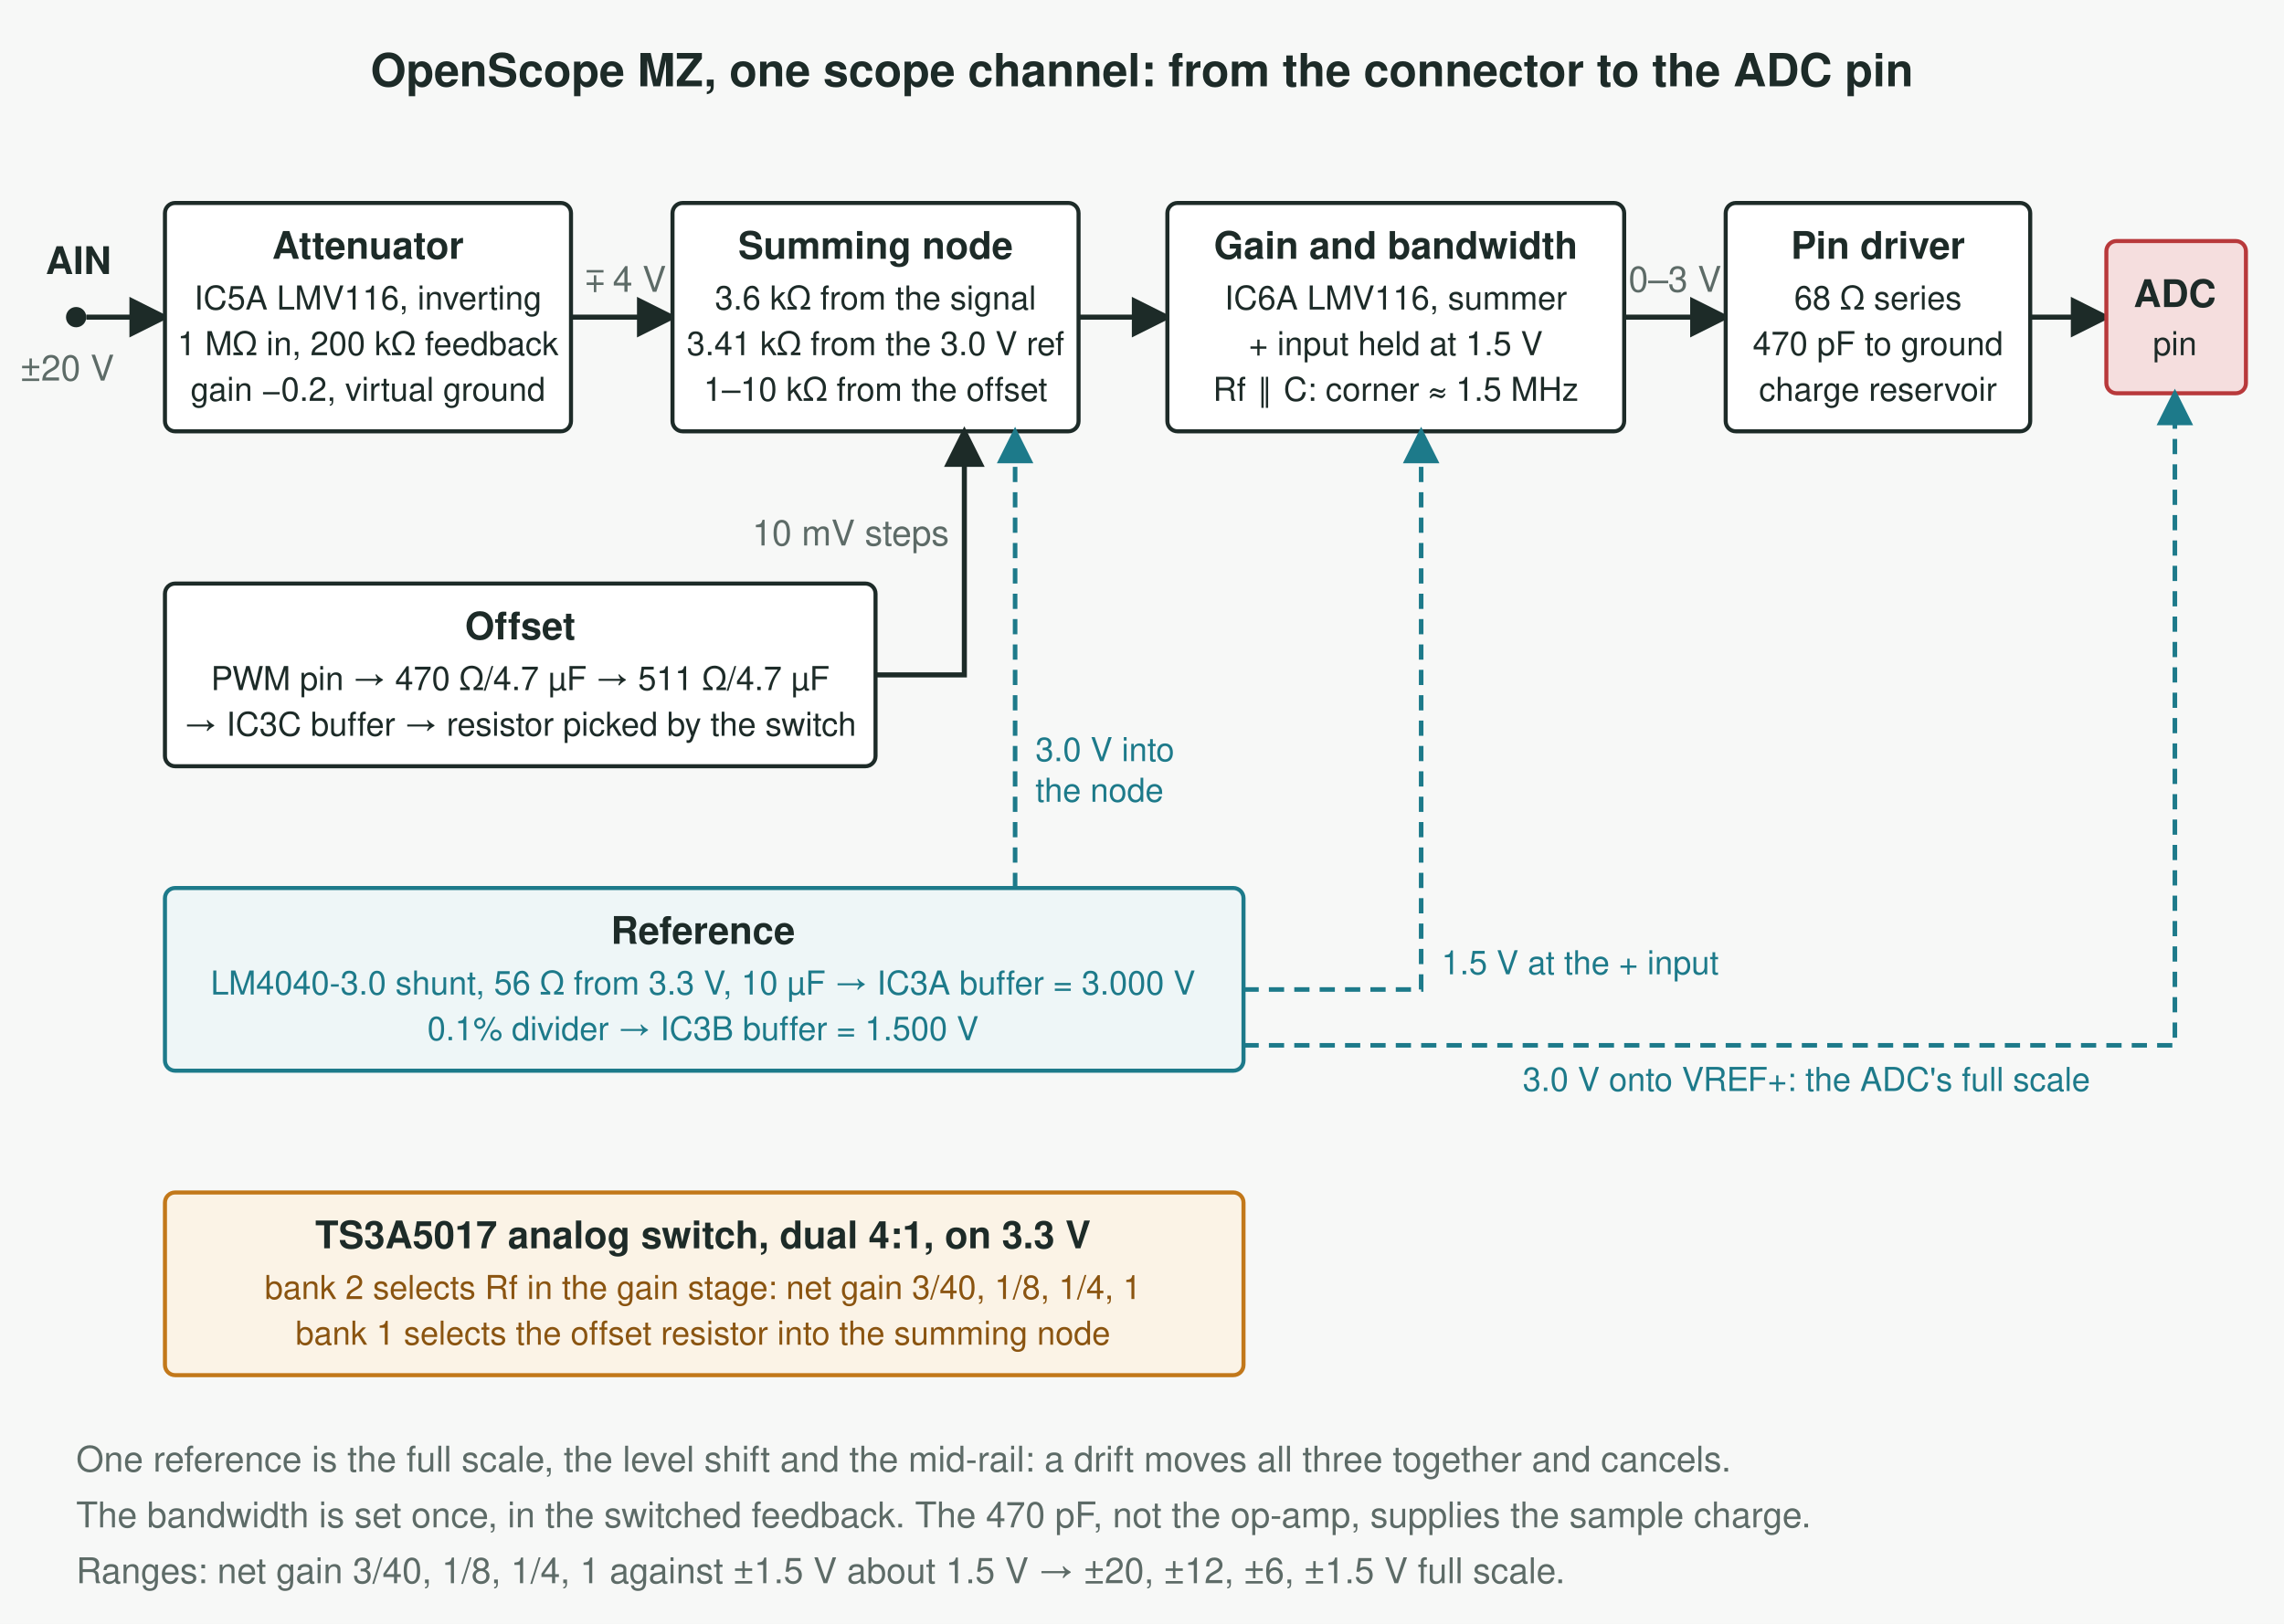
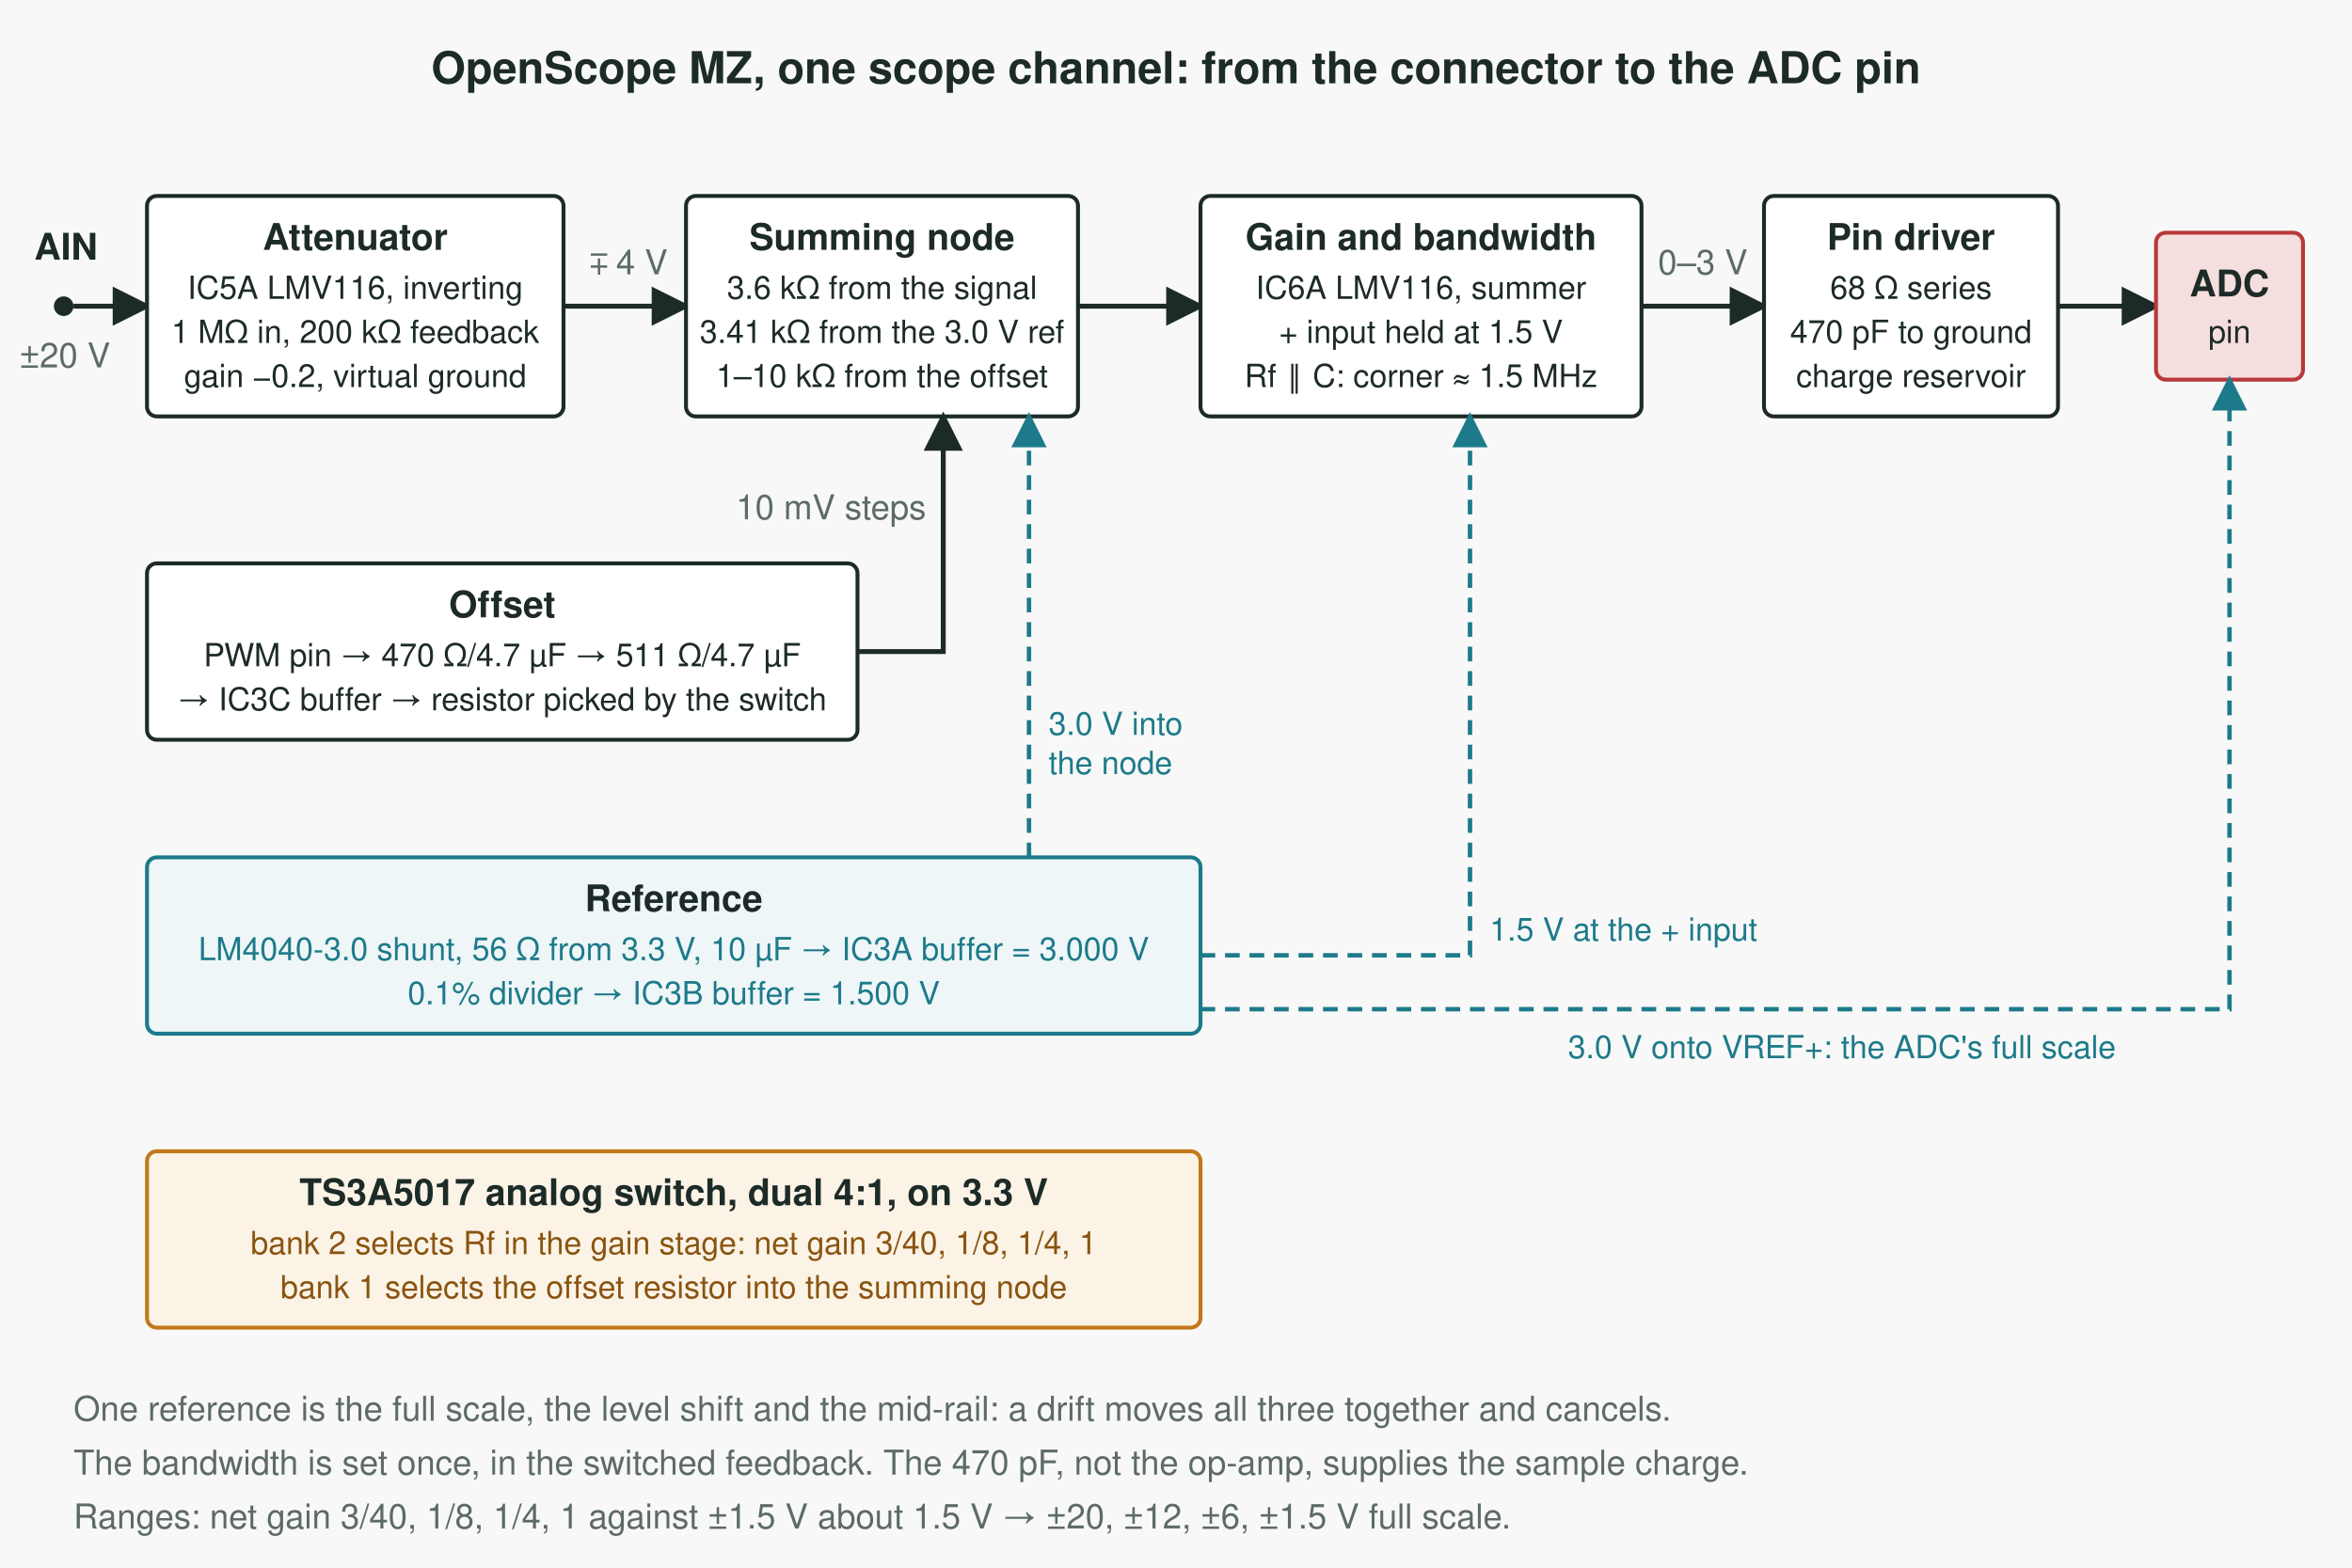
- <svg xmlns="http://www.w3.org/2000/svg" viewBox="0 0 900 640" font-family="Helvetica, Arial, sans-serif" font-size="14">
+ <svg xmlns="http://www.w3.org/2000/svg" viewBox="0 0 960 640" font-family="Helvetica, Arial, sans-serif" font-size="14">
  <style>
    .box{fill:#fff;stroke:#1d2b28;stroke-width:1.6}
    .ref{fill:#eef6f7;stroke:#1d7a8a;stroke-width:1.6}
    .sw{fill:#fbf3e6;stroke:#c2781a;stroke-width:1.6}
    .adc{fill:#f5dede;stroke:#b8393b;stroke-width:1.6}
    .w{stroke:#1d2b28;stroke-width:2;fill:none}
    .wr{stroke:#1d7a8a;stroke-width:1.8;fill:none;stroke-dasharray:6 4}
    .t{fill:#1d2b28;font-size:15px;font-weight:bold}
    .b{fill:#1d2b28;font-size:13px}
    .h{fill:#1d2b28;font-weight:bold;font-size:18px}
    .m{fill:#5d6b67;font-size:14px}
    .k{fill:#1d7a8a;font-size:13px}
    .o{fill:#8a5410;font-size:13px}
  </style>
  <defs>
    <marker id="a" markerWidth="8" markerHeight="8" refX="7" refY="4" orient="auto">
      <path d="M0 0 L8 4 L0 8 Z" fill="#1d2b28" />
    </marker>
    <marker id="ar" markerWidth="8" markerHeight="8" refX="7" refY="4" orient="auto">
      <path d="M0 0 L8 4 L0 8 Z" fill="#1d7a8a" />
    </marker>
  </defs>
-   <rect width="900" height="640" fill="#f7f8f7" />
-   <text x="450" y="34" text-anchor="middle" class="h">OpenScope MZ, one scope channel: from the connector to the ADC pin</text>
-   <circle cx="30" cy="125" r="4" fill="#1d2b28" />
-   <text x="18" y="108" class="t">AIN</text>
+   <rect width="960" height="640" fill="#f7f8f7" />
+   <text x="480" y="34" text-anchor="middle" class="h">OpenScope MZ, one scope channel: from the connector to the ADC pin</text>
+   <circle cx="26" cy="125" r="4" fill="#1d2b28" />
+   <text x="14" y="106" class="t">AIN</text>
  <text x="8" y="150" class="m">±20 V</text>
-   <path class="w" d="M34 125 L65 125" marker-end="url(#a)" />
-   <rect x="65" y="80" width="160" height="90" rx="4" class="box" />
+   <path class="w" d="M30 125 L60 125" marker-end="url(#a)" />
+   <rect x="60" y="80" width="170" height="90" rx="4" class="box" />
  <text x="145" y="102" text-anchor="middle" class="t">Attenuator</text>
  <text x="145" y="122" text-anchor="middle" class="b">IC5A LMV116, inverting</text>
  <text x="145" y="140" text-anchor="middle" class="b">1 MΩ in, 200 kΩ feedback</text>
  <text x="145" y="158" text-anchor="middle" class="b">gain −0.2, virtual ground</text>
-   <path class="w" d="M225 125 L265 125" marker-end="url(#a)" />
-   <text x="245" y="115" text-anchor="middle" class="m">∓4 V</text>
-   <rect x="265" y="80" width="160" height="90" rx="4" class="box" />
-   <text x="345" y="102" text-anchor="middle" class="t">Summing node</text>
-   <text x="345" y="122" text-anchor="middle" class="b">3.6 kΩ from the signal</text>
-   <text x="345" y="140" text-anchor="middle" class="b">3.41 kΩ from the 3.0 V ref</text>
-   <text x="345" y="158" text-anchor="middle" class="b">1–10 kΩ from the offset</text>
-   <path class="w" d="M425 125 L460 125" marker-end="url(#a)" />
-   <rect x="460" y="80" width="180" height="90" rx="4" class="box" />
-   <text x="550" y="102" text-anchor="middle" class="t">Gain and bandwidth</text>
-   <text x="550" y="122" text-anchor="middle" class="b">IC6A LMV116, summer</text>
-   <text x="550" y="140" text-anchor="middle" class="b">+ input held at 1.5 V</text>
-   <text x="550" y="158" text-anchor="middle" class="b">Rf ‖ C: corner ≈ 1.5 MHz</text>
-   <path class="w" d="M640 125 L680 125" marker-end="url(#a)" />
-   <text x="660" y="115" text-anchor="middle" class="m">0–3 V</text>
-   <rect x="680" y="80" width="120" height="90" rx="4" class="box" />
-   <text x="740" y="102" text-anchor="middle" class="t">Pin driver</text>
-   <text x="740" y="122" text-anchor="middle" class="b">68 Ω series</text>
-   <text x="740" y="140" text-anchor="middle" class="b">470 pF to ground</text>
-   <text x="740" y="158" text-anchor="middle" class="b">charge reservoir</text>
-   <path class="w" d="M800 125 L830 125" marker-end="url(#a)" />
-   <rect x="830" y="95" width="55" height="60" rx="4" class="adc" />
-   <text x="857" y="121" text-anchor="middle" class="t">ADC</text>
-   <text x="857" y="140" text-anchor="middle" class="b">pin</text>
-   <rect x="65" y="230" width="280" height="72" rx="4" class="box" />
+   <path class="w" d="M230 125 L280 125" marker-end="url(#a)" />
+   <text x="255" y="112" text-anchor="middle" class="m">∓4 V</text>
+   <rect x="280" y="80" width="160" height="90" rx="4" class="box" />
+   <text x="360" y="102" text-anchor="middle" class="t">Summing node</text>
+   <text x="360" y="122" text-anchor="middle" class="b">3.6 kΩ from the signal</text>
+   <text x="360" y="140" text-anchor="middle" class="b">3.41 kΩ from the 3.0 V ref</text>
+   <text x="360" y="158" text-anchor="middle" class="b">1–10 kΩ from the offset</text>
+   <path class="w" d="M440 125 L490 125" marker-end="url(#a)" />
+   <rect x="490" y="80" width="180" height="90" rx="4" class="box" />
+   <text x="580" y="102" text-anchor="middle" class="t">Gain and bandwidth</text>
+   <text x="580" y="122" text-anchor="middle" class="b">IC6A LMV116, summer</text>
+   <text x="580" y="140" text-anchor="middle" class="b">+ input held at 1.5 V</text>
+   <text x="580" y="158" text-anchor="middle" class="b">Rf ‖ C: corner ≈ 1.5 MHz</text>
+   <path class="w" d="M670 125 L720 125" marker-end="url(#a)" />
+   <text x="695" y="112" text-anchor="middle" class="m">0–3 V</text>
+   <rect x="720" y="80" width="120" height="90" rx="4" class="box" />
+   <text x="780" y="102" text-anchor="middle" class="t">Pin driver</text>
+   <text x="780" y="122" text-anchor="middle" class="b">68 Ω series</text>
+   <text x="780" y="140" text-anchor="middle" class="b">470 pF to ground</text>
+   <text x="780" y="158" text-anchor="middle" class="b">charge reservoir</text>
+   <path class="w" d="M840 125 L880 125" marker-end="url(#a)" />
+   <rect x="880" y="95" width="60" height="60" rx="4" class="adc" />
+   <text x="910" y="121" text-anchor="middle" class="t">ADC</text>
+   <text x="910" y="140" text-anchor="middle" class="b">pin</text>
+   <rect x="60" y="230" width="290" height="72" rx="4" class="box" />
  <text x="205" y="252" text-anchor="middle" class="t">Offset</text>
  <text x="205" y="272" text-anchor="middle" class="b">PWM pin → 470 Ω/4.7 µF → 511 Ω/4.7 µF</text>
  <text x="205" y="290" text-anchor="middle" class="b">→ IC3C buffer → resistor picked by the switch</text>
-   <path class="w" d="M345 266 L380 266 L380 170" marker-end="url(#a)" />
-   <text x="374" y="215" text-anchor="end" class="m">10 mV steps</text>
-   <rect x="65" y="350" width="425" height="72" rx="4" class="ref" />
-   <text x="277" y="372" text-anchor="middle" class="t">Reference</text>
-   <text x="277" y="392" text-anchor="middle" class="k">LM4040-3.0 shunt, 56 Ω from 3.3 V, 10 µF → IC3A buffer = 3.000 V</text>
-   <text x="277" y="410" text-anchor="middle" class="k">0.1% divider → IC3B buffer = 1.500 V</text>
-   <path class="wr" d="M400 350 L400 170" marker-end="url(#ar)" />
-   <text x="408" y="300" class="k">3.0 V into</text>
-   <text x="408" y="316" class="k">the node</text>
-   <path class="wr" d="M490 390 L560 390 L560 170" marker-end="url(#ar)" />
-   <text x="568" y="384" class="k">1.5 V at the + input</text>
-   <path class="wr" d="M490 412 L857 412 L857 155" marker-end="url(#ar)" />
-   <text x="600" y="430" class="k">3.0 V onto VREF+: the ADC's full scale</text>
-   <rect x="65" y="470" width="425" height="72" rx="4" class="sw" />
-   <text x="277" y="492" text-anchor="middle" class="t">TS3A5017 analog switch, dual 4:1, on 3.3 V</text>
-   <text x="277" y="512" text-anchor="middle" class="o">bank 2 selects Rf in the gain stage: net gain 3/40, 1/8, 1/4, 1</text>
-   <text x="277" y="530" text-anchor="middle" class="o">bank 1 selects the offset resistor into the summing node</text>
+   <path class="w" d="M350 266 L385 266 L385 170" marker-end="url(#a)" />
+   <text x="378" y="212" text-anchor="end" class="m">10 mV steps</text>
+   <rect x="60" y="350" width="430" height="72" rx="4" class="ref" />
+   <text x="275" y="372" text-anchor="middle" class="t">Reference</text>
+   <text x="275" y="392" text-anchor="middle" class="k">LM4040-3.0 shunt, 56 Ω from 3.3 V, 10 µF → IC3A buffer = 3.000 V</text>
+   <text x="275" y="410" text-anchor="middle" class="k">0.1% divider → IC3B buffer = 1.500 V</text>
+   <path class="wr" d="M420 350 L420 170" marker-end="url(#ar)" />
+   <text x="428" y="300" class="k">3.0 V into</text>
+   <text x="428" y="316" class="k">the node</text>
+   <path class="wr" d="M490 390 L600 390 L600 170" marker-end="url(#ar)" />
+   <text x="608" y="384" class="k">1.5 V at the + input</text>
+   <path class="wr" d="M490 412 L910 412 L910 155" marker-end="url(#ar)" />
+   <text x="640" y="432" class="k">3.0 V onto VREF+: the ADC's full scale</text>
+   <rect x="60" y="470" width="430" height="72" rx="4" class="sw" />
+   <text x="275" y="492" text-anchor="middle" class="t">TS3A5017 analog switch, dual 4:1, on 3.3 V</text>
+   <text x="275" y="512" text-anchor="middle" class="o">bank 2 selects Rf in the gain stage: net gain 3/40, 1/8, 1/4, 1</text>
+   <text x="275" y="530" text-anchor="middle" class="o">bank 1 selects the offset resistor into the summing node</text>
  <text x="30" y="580" class="m">One reference is the full scale, the level shift and the mid-rail: a drift moves all three together and cancels.</text>
  <text x="30" y="602" class="m">The bandwidth is set once, in the switched feedback. The 470 pF, not the op-amp, supplies the sample charge.</text>
  <text x="30" y="624" class="m">Ranges: net gain 3/40, 1/8, 1/4, 1 against ±1.5 V about 1.5 V → ±20, ±12, ±6, ±1.5 V full scale.</text>
</svg>
